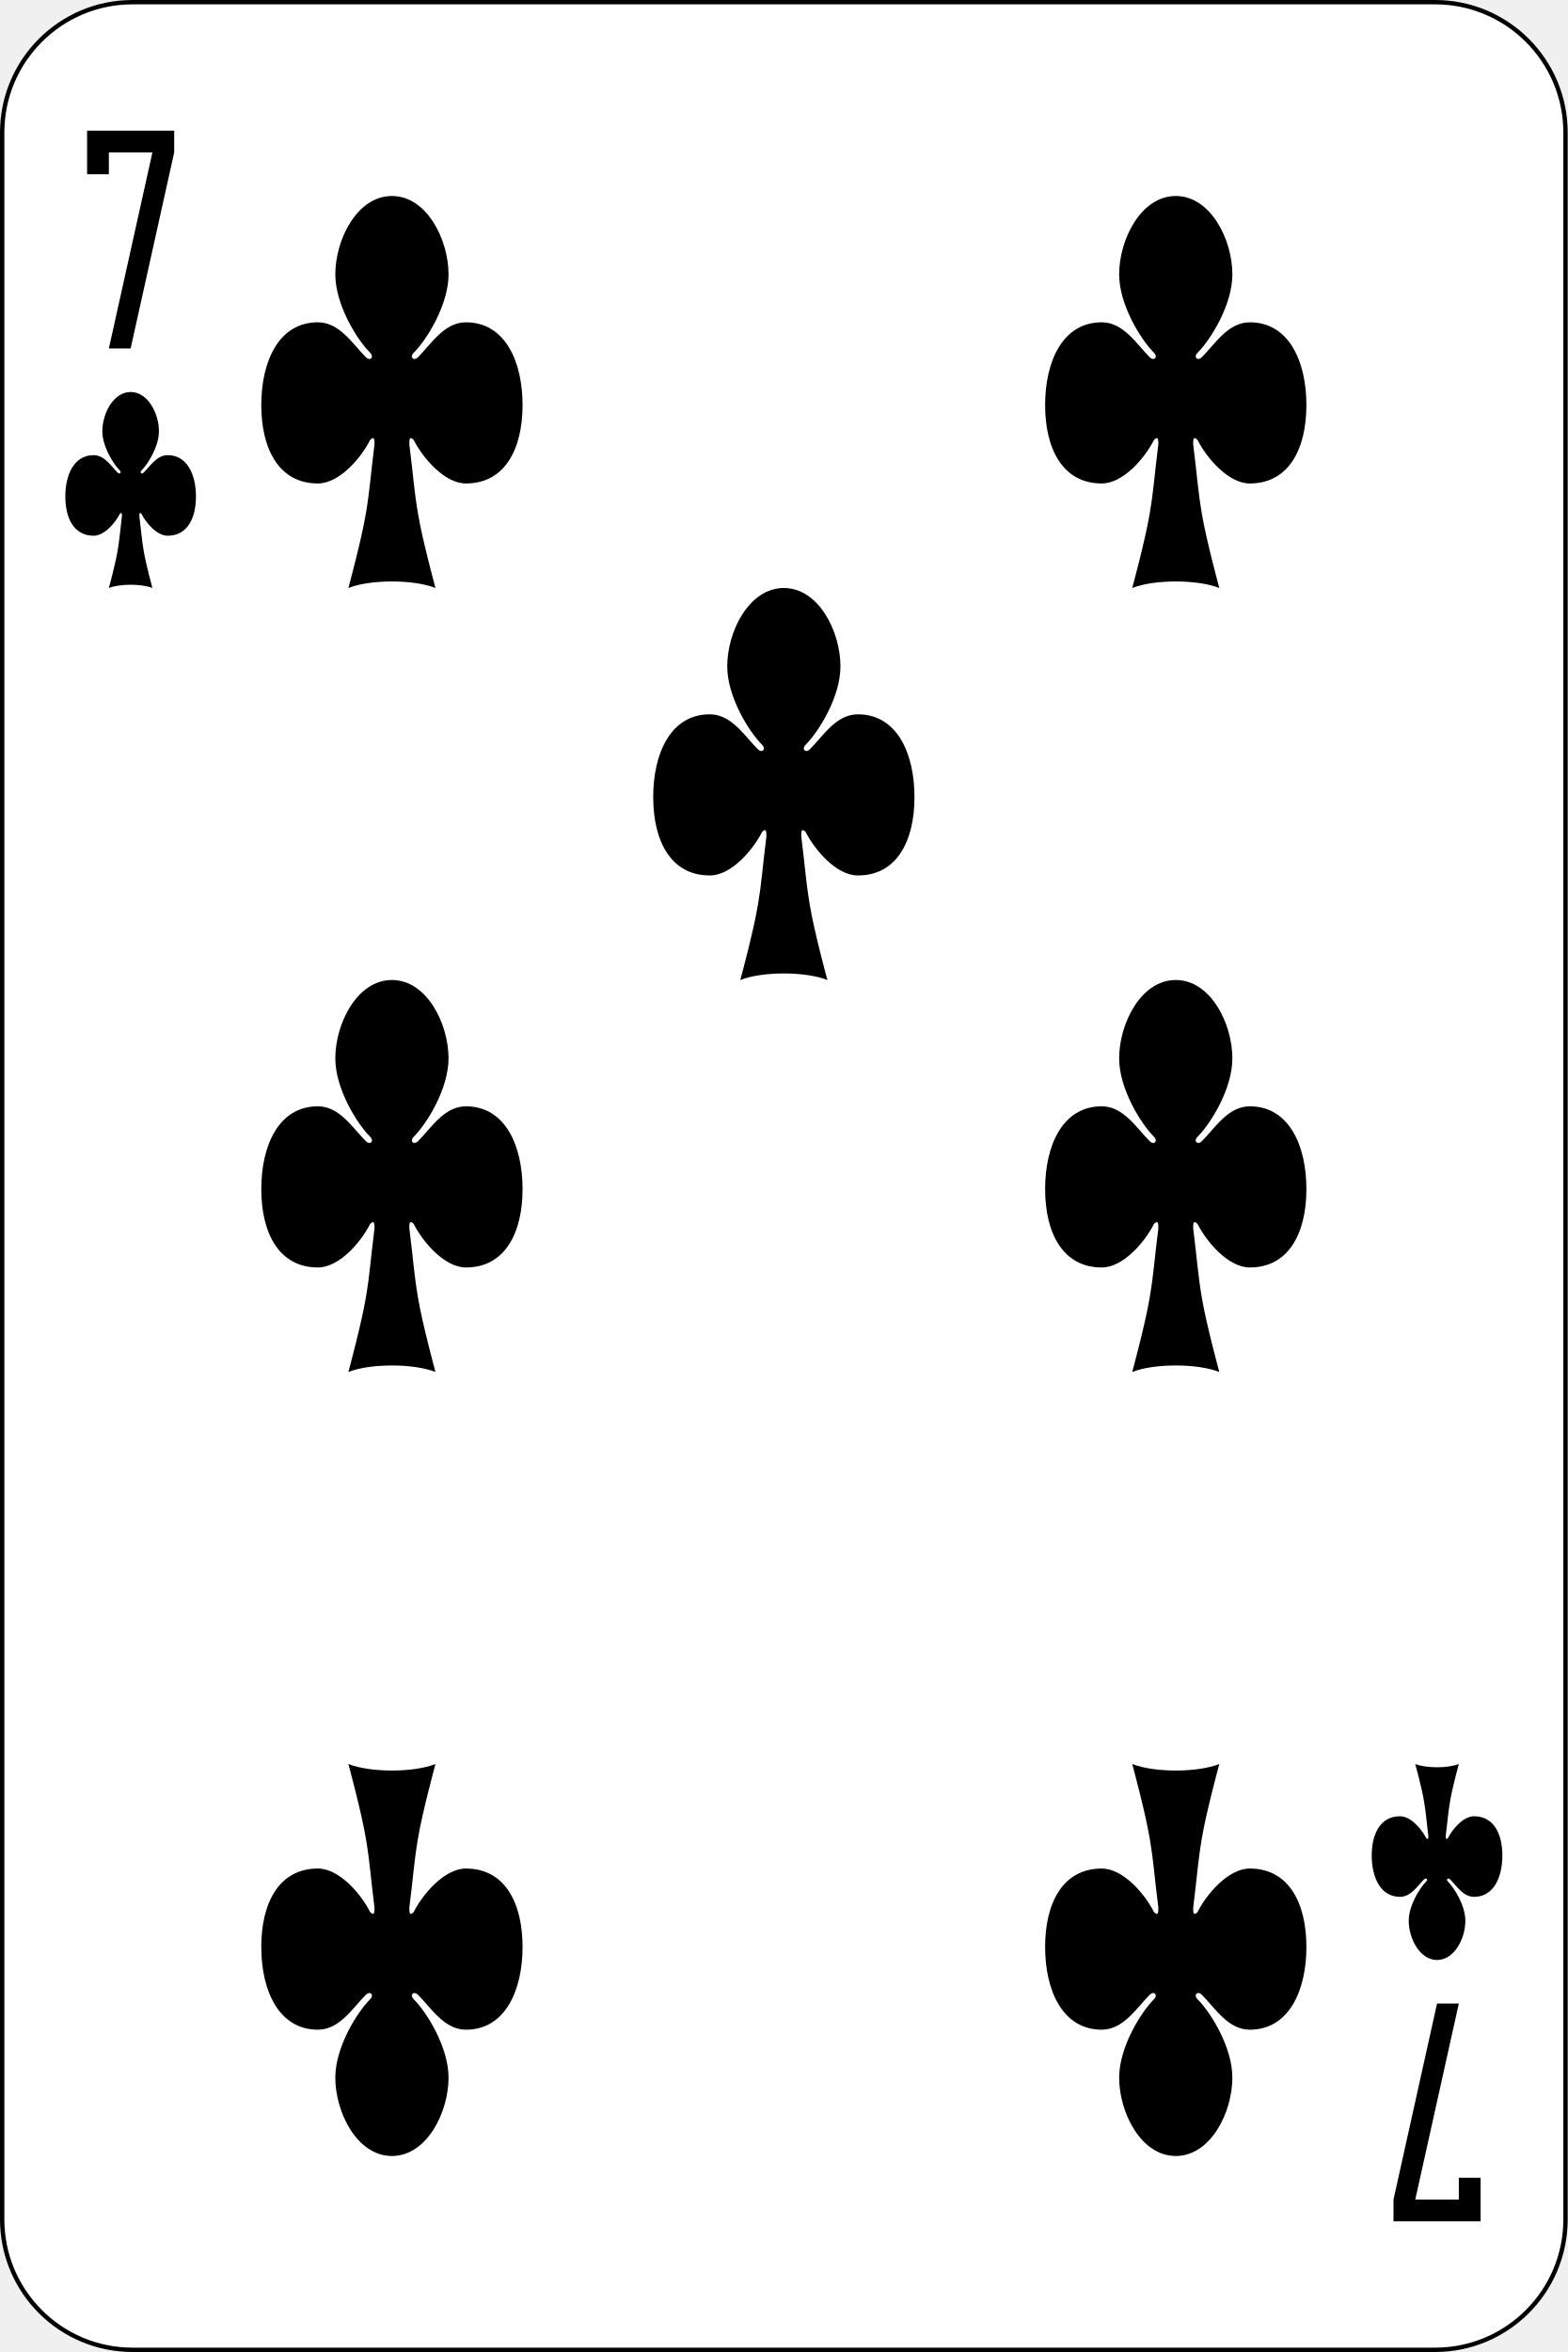
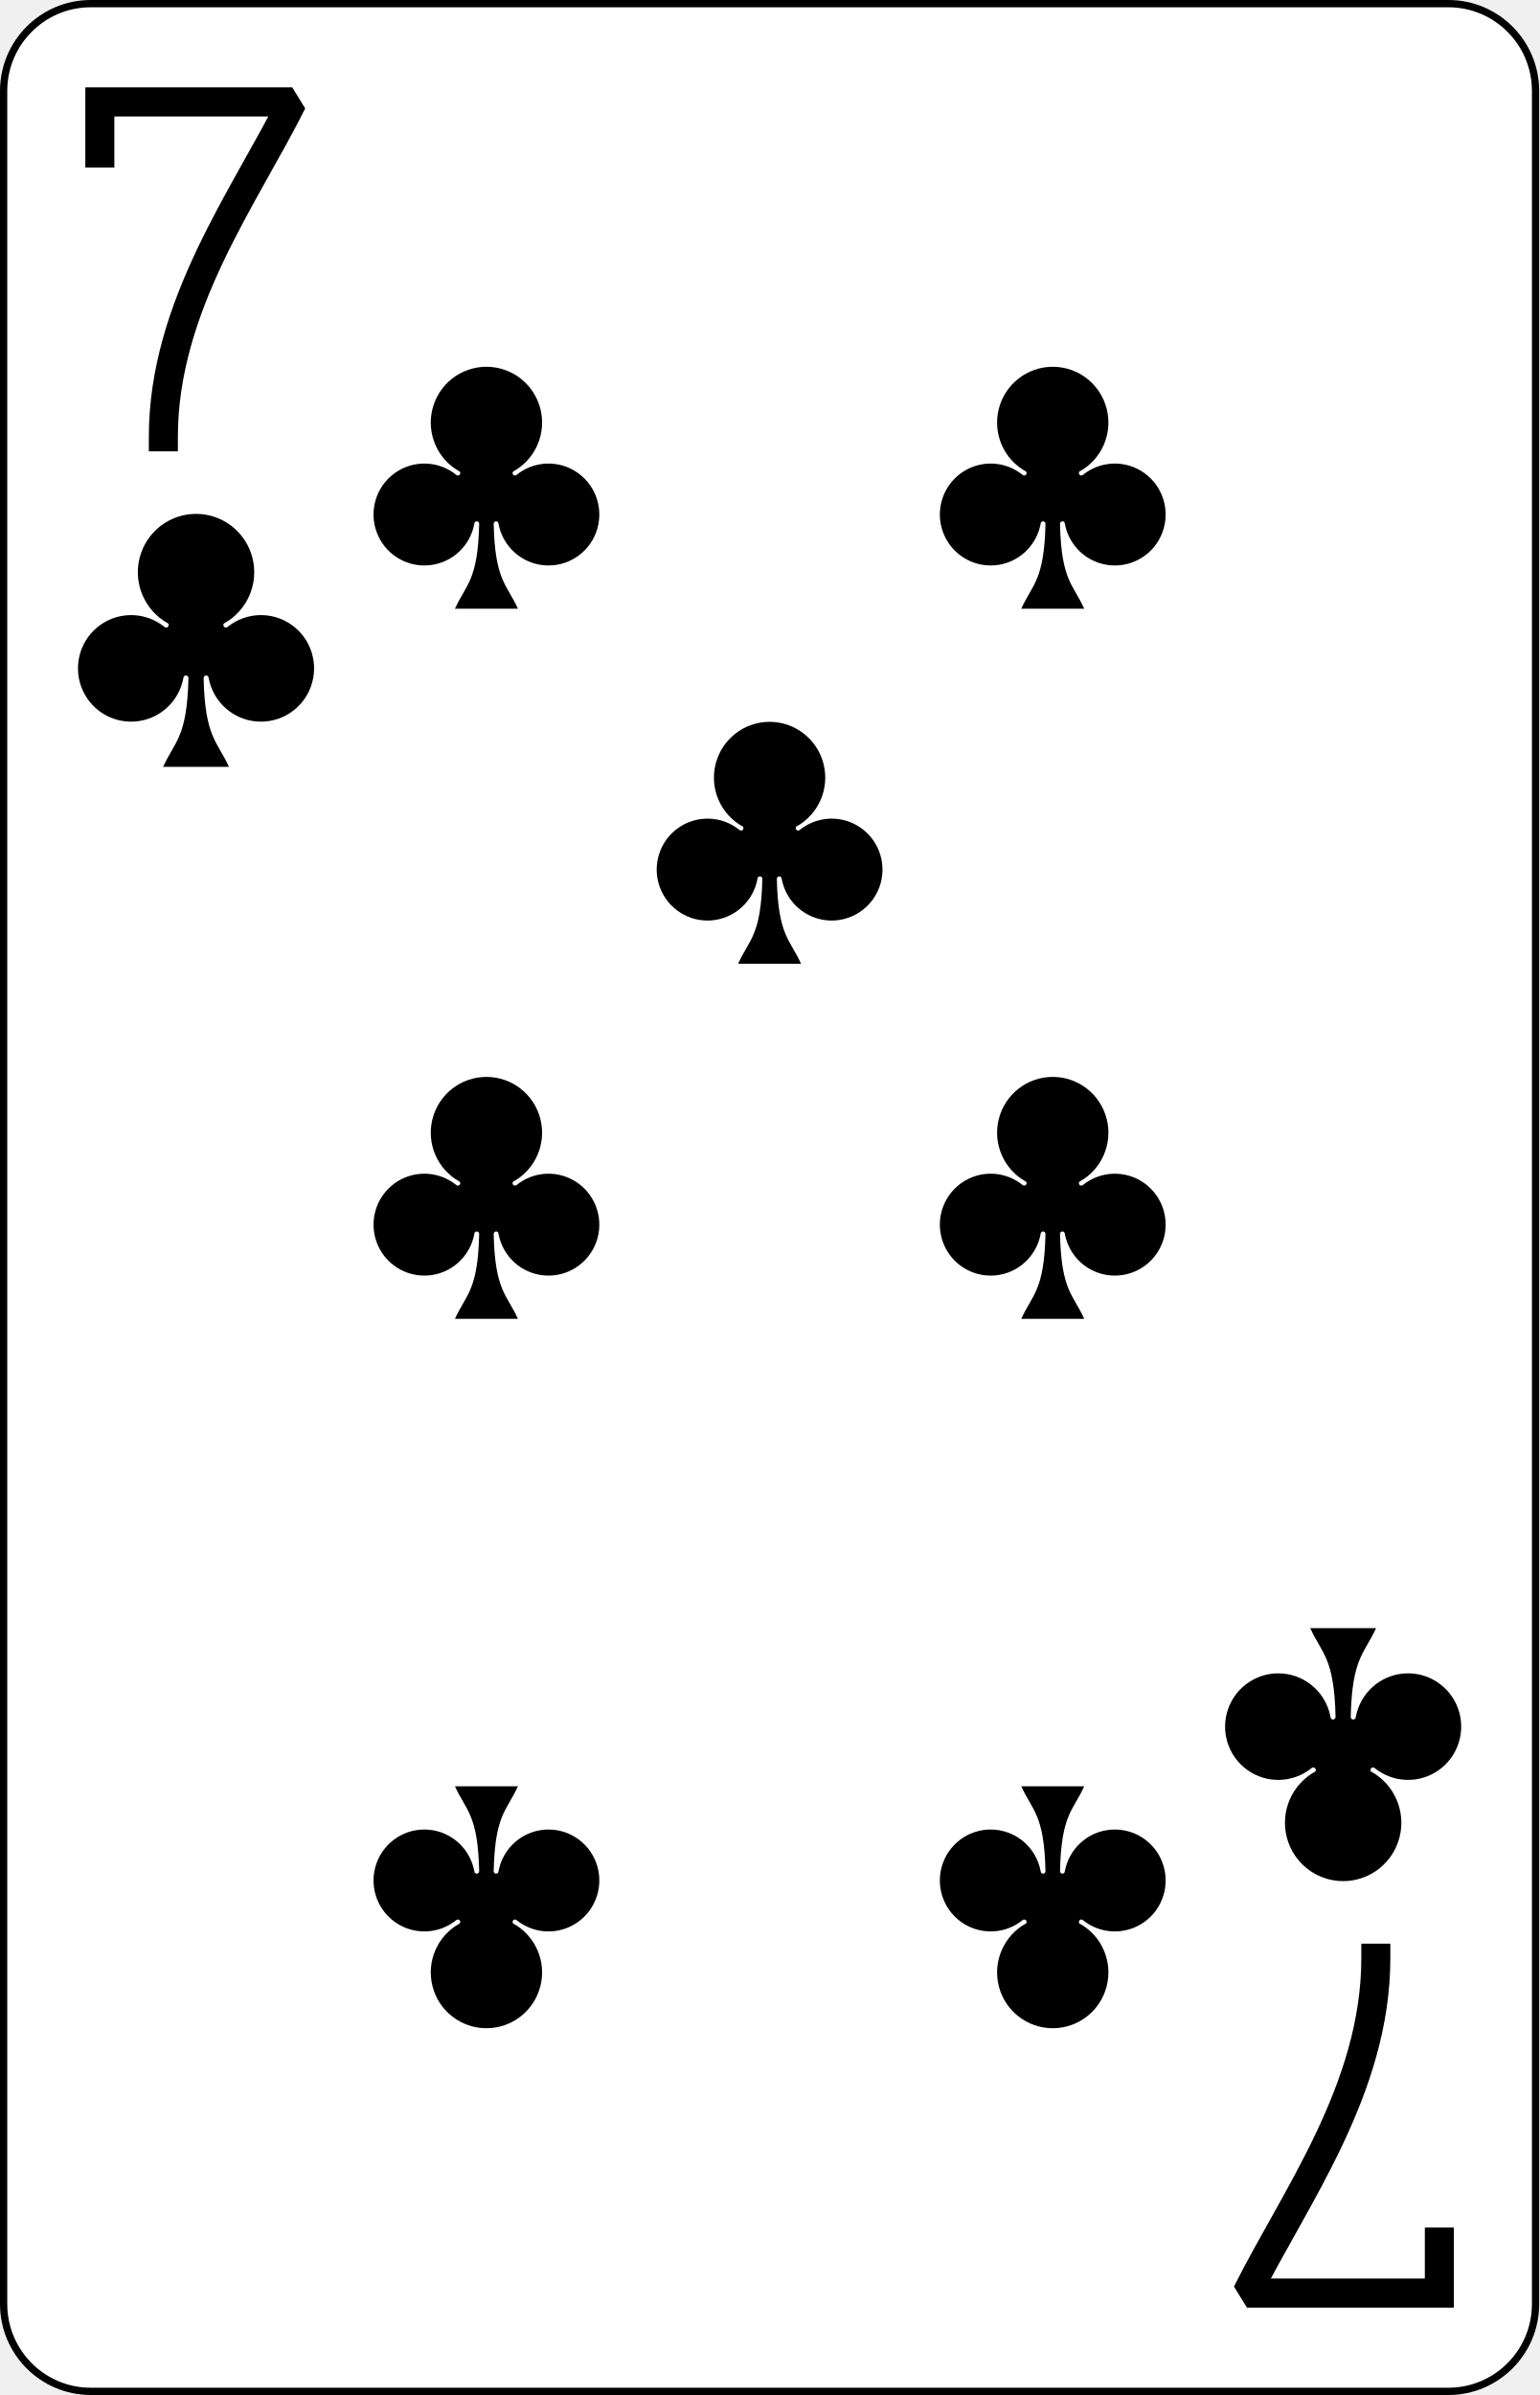
- <svg xmlns="http://www.w3.org/2000/svg" version="1.1" width="360" height="540" id="svg20298">
-   <defs id="defs20300">
-     </defs>
-   <g transform="translate(-151.4286,-248.0893)" id="layer1">
-     <g transform="translate(151.4286,-264.2729)" id="g3078">
-       <rect width="359" height="539" rx="29.944" ry="29.944" x="0.5" y="512.862" id="rect6472-660" style="fill:#ffffff;stroke:#000000;stroke-width:1" />
-       <path d="m 20,542.362 0,5 0,5 5,0 0,-5 10,0 -10,45 5,0 10,-45 0,-5 -20,0 z" id="rect3980-2-1-93-3" style="fill:#000000;fill-opacity:1;stroke:none" />
-       <path d="m 340,1022.362 0,-5 0,-5 -5,0 0,5 -10,0 10,-45 -5,0 -10,45 0,5 20,0 z" id="rect3980-2-1-93-0-8" style="fill:#000000;fill-opacity:1;stroke:none" />
-       <path d="m 32.5,630.362 c 1,2 3.5,5 6,5 4.5,0 6.5,-4 6.5,-9 0,-5 -2,-9.5 -6.5,-9.5 -2.5,0 -4,2.5 -5.5,4 -0.5,0.5 -1,0 -0.5,-0.5 1.5,-1.5 4,-5.5 4,-9 0,-4 -2.5,-9 -6.5,-9 -4,0 -6.5,5 -6.5,9 0,3.5 2.5,7.5 4,9 0.5,0.5 0,1 -0.5,0.5 -1.5,-1.5 -3,-4 -5.5,-4 -4.5,0 -6.5,4.5 -6.5,9.5 0,5 2,9 6.5,9 2.5,0 5,-3 6,-5 0.5,-0.5 0.5,0 0.5,0.5 -0.5,4 -0.5,5 -1,8 -0.5,3 -2,8.5 -2,8.5 2.5,-1 7.5,-1 10,0 0,0 -1.5,-5.5 -2,-8.5 -0.5,-3 -0.5,-4 -1,-8 0,-0.5 0,-1 0.5,-0.5 z" id="path3037-1-0" style="fill:#000000;fill-opacity:1;stroke:none" />
-       <path d="m 332.5,934.362 c 1,-2 3.5,-5 6,-5 4.5,0 6.5,4 6.5,9 0,5 -2,9.5 -6.5,9.5 -2.5,0 -4,-2.5 -5.5,-4 -0.5,-0.5 -1,0 -0.5,0.5 1.5,1.5 4,5.5 4,9 0,4 -2.5,9 -6.5,9 -4,0 -6.5,-5 -6.5,-9 0,-3.5 2.5,-7.5 4,-9 0.5,-0.5 0,-1 -0.5,-0.5 -1.5,1.5 -3,4 -5.5,4 -4.5,0 -6.5,-4.5 -6.5,-9.5 0,-5 2,-9 6.5,-9 2.5,0 5,3 6,5 0.5,0.5 0.5,0 0.5,-0.5 -0.5,-4 -0.5,-5 -1,-8 -0.5,-3 -2,-8.5 -2,-8.5 2.5,1 7.5,1 10,0 0,0 -1.5,5.5 -2,8.5 -0.5,3 -0.5,4 -1,8 0,0.5 0,1 0.5,0.5 z" id="path3037-1-1-1" style="fill:#000000;fill-opacity:1;stroke:none" />
-       <path d="m 95,613.362 c 2,4 7,10 12,10 9,0 13,-8 13,-18 0,-10 -4,-19 -13,-19 -5,0 -8,5 -11,8 -1,1 -2,0 -1,-1 3,-3 8,-11 8,-18 0,-8 -5,-18 -13,-18 -8,0 -13,10 -13,18 0,7 5,15 8,18 1,1 0,2 -1,1 -3,-3 -6,-8 -11,-8 -9,0 -13,9 -13,19 0,10 4,18 13,18 5,0 10,-6 12,-10 1,-1 1,0 1,1 -1,8 -1,10 -2,16 -1,6 -4,17 -4,17 5,-2 15,-2 20,0 0,0 -3,-11 -4,-17 -1,-6 -1,-8 -2,-16 0,-1 0,-2 1,-1 z" id="path3037-25" style="fill:#000000;fill-opacity:1;stroke:none" />
-       <path d="m 275,613.362 c 2,4 7,10 12,10 9,0 13,-8 13,-18 0,-10 -4,-19 -13,-19 -5,0 -8,5 -11,8 -1,1 -2,0 -1,-1 3,-3 8,-11 8,-18 0,-8 -5,-18 -13,-18 -8,0 -13,10 -13,18 0,7 5,15 8,18 1,1 0,2 -1,1 -3,-3 -6,-8 -11,-8 -9,0 -13,9 -13,19 0,10 4,18 13,18 5,0 10,-6 12,-10 1,-1 1,0 1,1 -1,8 -1,10 -2,16 -1,6 -4,17 -4,17 5,-2 15,-2 20,0 0,0 -3,-11 -4,-17 -1,-6 -1,-8 -2,-16 0,-1 0,-2 1,-1 z" id="path3037-7-094" style="fill:#000000;fill-opacity:1;stroke:none" />
-       <path d="m 185,703.362 c 2,4 7,10 12,10 9,0 13,-8 13,-18 0,-10 -4,-19 -13,-19 -5,0 -8,5 -11,8 -1,1 -2,0 -1,-1 3,-3 8,-11 8,-18 0,-8 -5,-18 -13,-18 -8,0 -13,10 -13,18 0,7 5,15 8,18 1,1 0,2 -1,1 -3,-3 -6,-8 -11,-8 -9,0 -13,9 -13,19 0,10 4,18 13,18 5,0 10,-6 12,-10 1,-1 1,0 1,1 -1,8 -1,10 -2,16 -1,6 -4,17 -4,17 5,-2 15,-2 20,0 0,0 -3,-11 -4,-17 -1,-6 -1,-8 -2,-16 0,-1 0,-2 1,-1 z" id="path3037-4-7" style="fill:#000000;fill-opacity:1;stroke:none" />
-       <path d="m 95,793.362 c 2,4 7,10 12,10 9,0 13,-8 13,-18 0,-10 -4,-19 -13,-19 -5,0 -8,5 -11,8 -1,1 -2,0 -1,-1 3,-3 8,-11 8,-18 0,-8 -5,-18 -13,-18 -8,0 -13,10 -13,18 0,7 5,15 8,18 1,1 0,2 -1,1 -3,-3 -6,-8 -11,-8 -9,0 -13,9 -13,19 0,10 4,18 13,18 5,0 10,-6 12,-10 1,-1 1,0 1,1 -1,8 -1,10 -2,16 -1,6 -4,17 -4,17 5,-2 15,-2 20,0 0,0 -3,-11 -4,-17 -1,-6 -1,-8 -2,-16 0,-1 0,-2 1,-1 z" id="path3037-0-8" style="fill:#000000;fill-opacity:1;stroke:none" />
-       <path d="m 275,793.362 c 2,4 7,10 12,10 9,0 13,-8 13,-18 0,-10 -4,-19 -13,-19 -5,0 -8,5 -11,8 -1,1 -2,0 -1,-1 3,-3 8,-11 8,-18 0,-8 -5,-18 -13,-18 -8,0 -13,10 -13,18 0,7 5,15 8,18 1,1 0,2 -1,1 -3,-3 -6,-8 -11,-8 -9,0 -13,9 -13,19 0,10 4,18 13,18 5,0 10,-6 12,-10 1,-1 1,0 1,1 -1,8 -1,10 -2,16 -1,6 -4,17 -4,17 5,-2 15,-2 20,0 0,0 -3,-11 -4,-17 -1,-6 -1,-8 -2,-16 0,-1 0,-2 1,-1 z" id="path3037-9-3" style="fill:#000000;fill-opacity:1;stroke:none" />
-       <path d="m 95,951.362 c 2,-4 7,-10 12,-10 9,0 13,8 13,18 0,10 -4,19 -13,19 -5,0 -8,-5 -11,-8 -1,-1 -2,0 -1,1 3,3 8,11 8,18 0,8 -5,18 -13,18 -8,0 -13,-10 -13,-18 0,-7 5,-15 8,-18 1,-1 0,-2 -1,-1 -3,3 -6,8 -11,8 -9,0 -13,-9 -13,-19 0,-10 4,-18 13,-18 5,0 10,6 12,10 1,1 1,0 1,-1 -1,-8 -1,-10 -2,-16 -1,-6 -4,-17 -4,-17 5,2 15,2 20,0 0,0 -3,11 -4,17 -1,6 -1,8 -2,16 0,1 0,2 1,1 z" id="path3037-48" style="fill:#000000;fill-opacity:1;stroke:none" />
-       <path d="m 275,951.362 c 2,-4 7,-10 12,-10 9,0 13,8 13,18 0,10 -4,19 -13,19 -5,0 -8,-5 -11,-8 -1,-1 -2,0 -1,1 3,3 8,11 8,18 0,8 -5,18 -13,18 -8,0 -13,-10 -13,-18 0,-7 5,-15 8,-18 1,-1 0,-2 -1,-1 -3,3 -6,8 -11,8 -9,0 -13,-9 -13,-19 0,-10 4,-18 13,-18 5,0 10,6 12,10 1,1 1,0 1,-1 -1,-8 -1,-10 -2,-16 -1,-6 -4,-17 -4,-17 5,2 15,2 20,0 0,0 -3,11 -4,17 -1,6 -1,8 -2,16 0,1 0,2 1,1 z" id="path3037-8" style="fill:#000000;fill-opacity:1;stroke:none" />
-     </g>
+ <svg xmlns="http://www.w3.org/2000/svg" xmlns:xlink="http://www.w3.org/1999/xlink" class="card" face="7C" height="3.5in" preserveAspectRatio="none" viewBox="-106 -164.5 212 329" width="2.25in">
+   <defs>
+     <symbol id="SC7" viewBox="-600 -600 1200 1200" preserveAspectRatio="xMinYMid">
+       <path d="M30 150C35 385 85 400 130 500L-130 500C-85 400 -35 385 -30 150A10 10 0 0 0 -50 150A210 210 0 1 1 -124 -51A10 10 0 0 0 -110 -65A230 230 0 1 1 110 -65A10 10 0 0 0 124 -51A210 210 0 1 1 50 150A10 10 0 0 0 30 150Z" fill="black" />
+     </symbol>
+     <symbol id="VC7" viewBox="-500 -500 1000 1000" preserveAspectRatio="xMinYMid">
+       <path d="M-265 -320L-265 -460L265 -460C135 -200 -90 100 -90 460" stroke="black" stroke-width="80" stroke-linecap="square" stroke-miterlimit="1.5" fill="none" />
+     </symbol>
+   </defs>
+   <rect width="211" height="328" x="-105.5" y="-164" rx="12" ry="12" fill="white" stroke="black" />
+   <use xlink:href="#VC7" height="50" width="50" x="-104" y="-152.5" />
+   <use xlink:href="#SC7" height="41.827" width="41.827" x="-99.913" y="-97.5" />
+   <use xlink:href="#SC7" height="40" width="40" x="-59.001" y="-117.551" />
+   <use xlink:href="#SC7" height="40" width="40" x="19.001" y="-117.551" />
+   <use xlink:href="#SC7" height="40" width="40" x="-59.001" y="-20" />
+   <use xlink:href="#SC7" height="40" width="40" x="19.001" y="-20" />
+   <use xlink:href="#SC7" height="40" width="40" x="-20" y="-68.775" />
+   <g transform="rotate(180)">
+     <use xlink:href="#VC7" height="50" width="50" x="-104" y="-152.5" />
+     <use xlink:href="#SC7" height="41.827" width="41.827" x="-99.913" y="-97.5" />
+     <use xlink:href="#SC7" height="40" width="40" x="-59.001" y="-117.551" />
+     <use xlink:href="#SC7" height="40" width="40" x="19.001" y="-117.551" />
  </g>
</svg>
